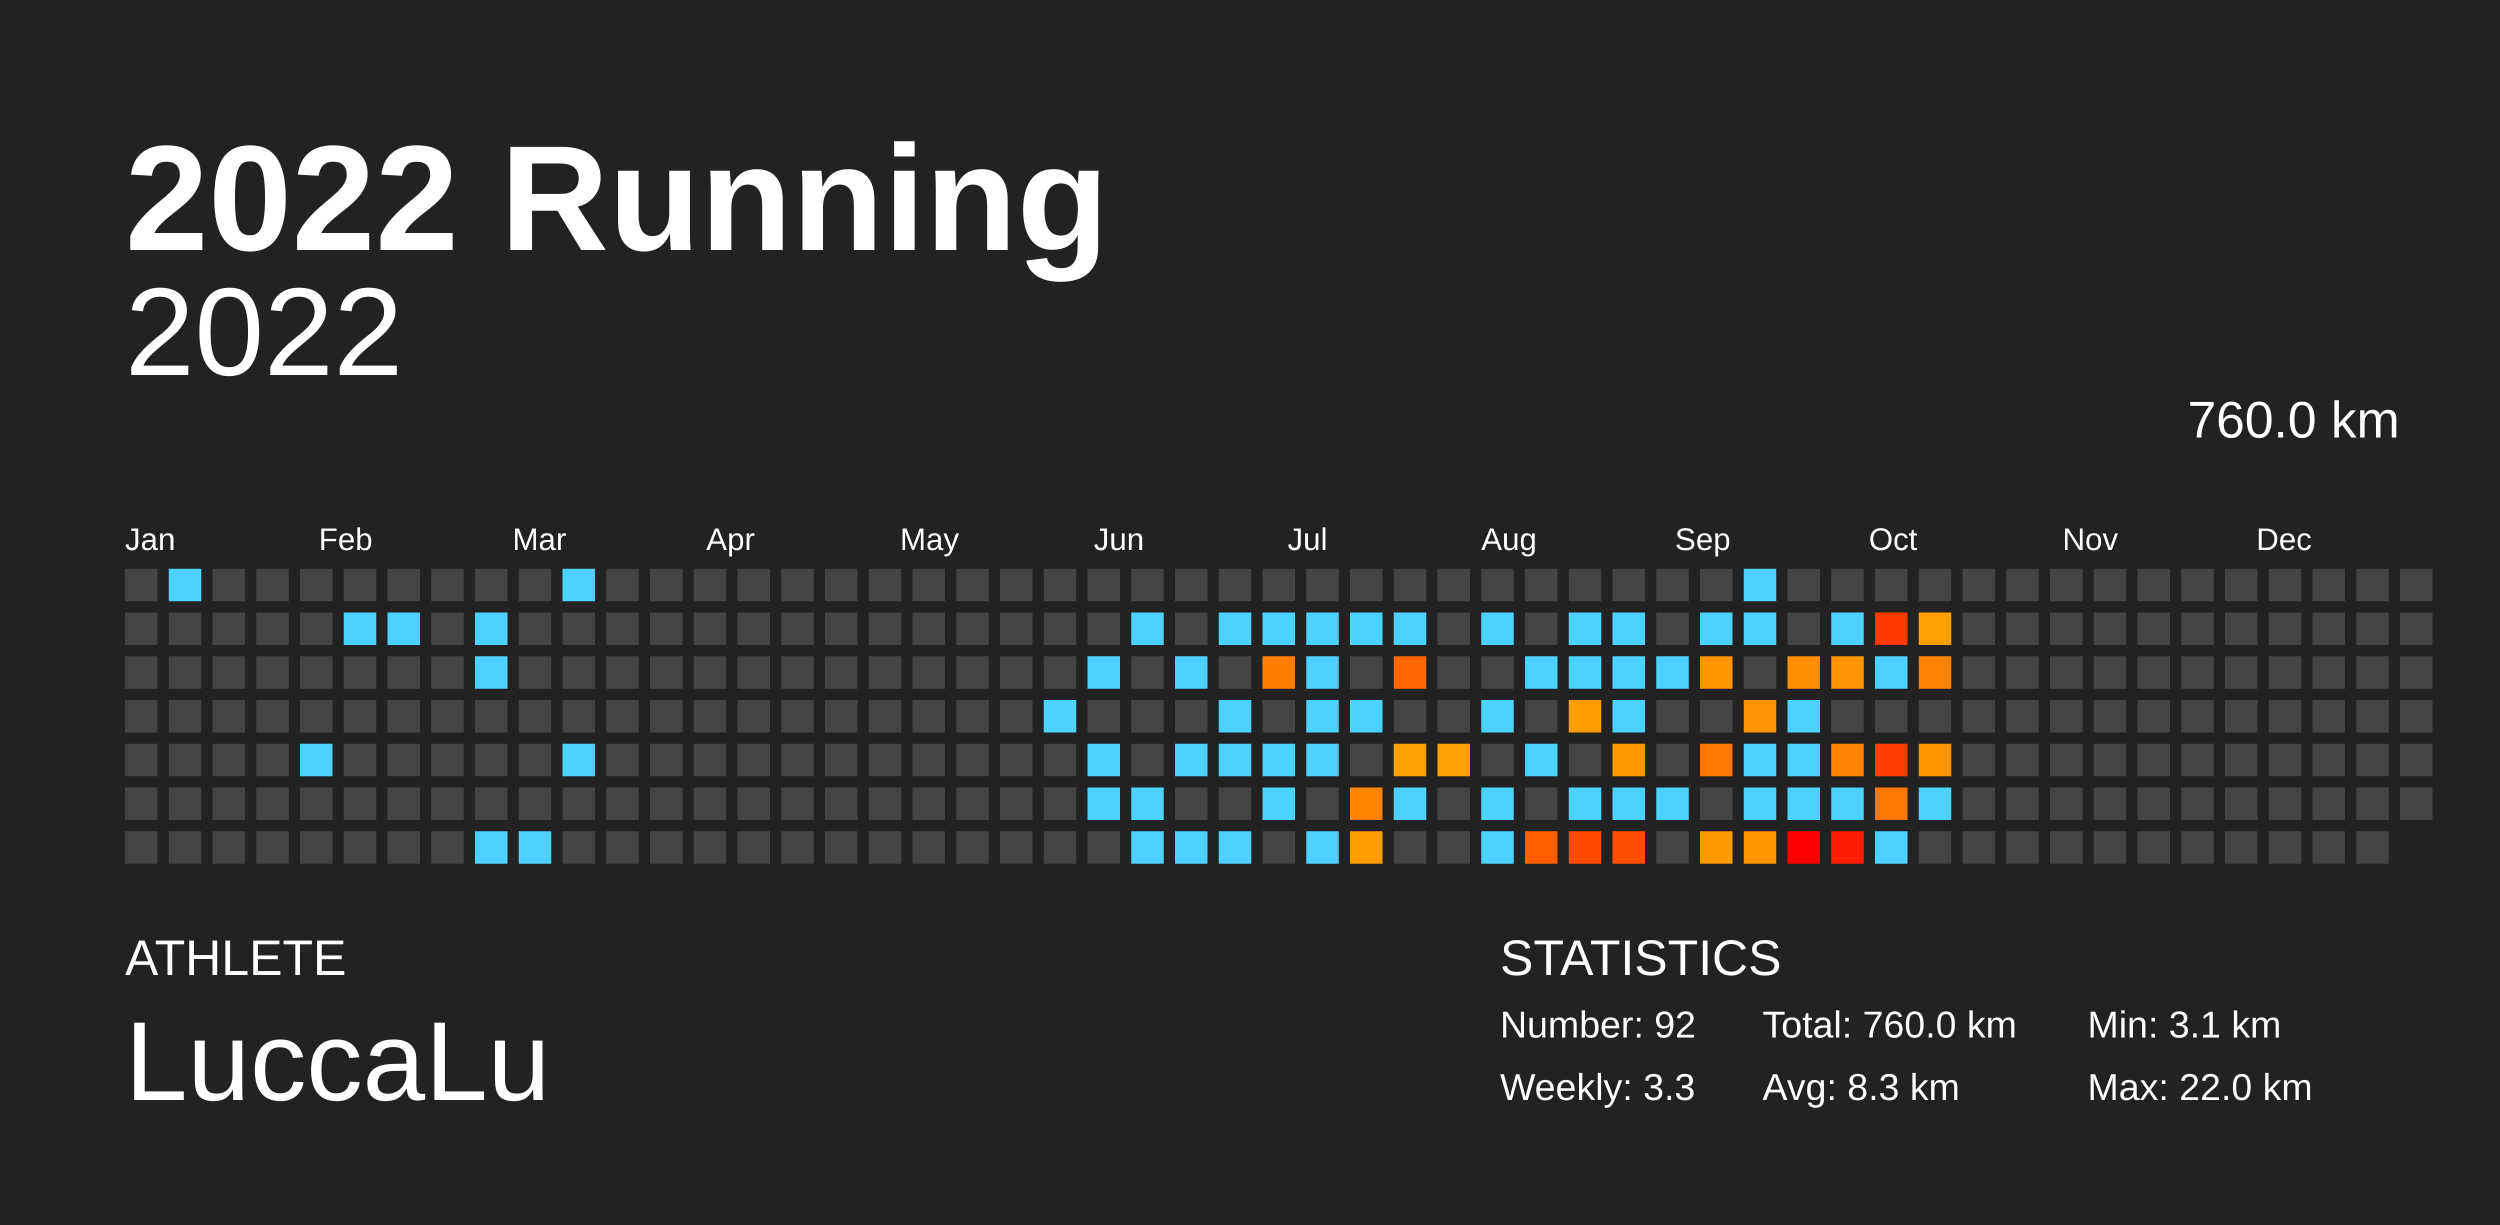
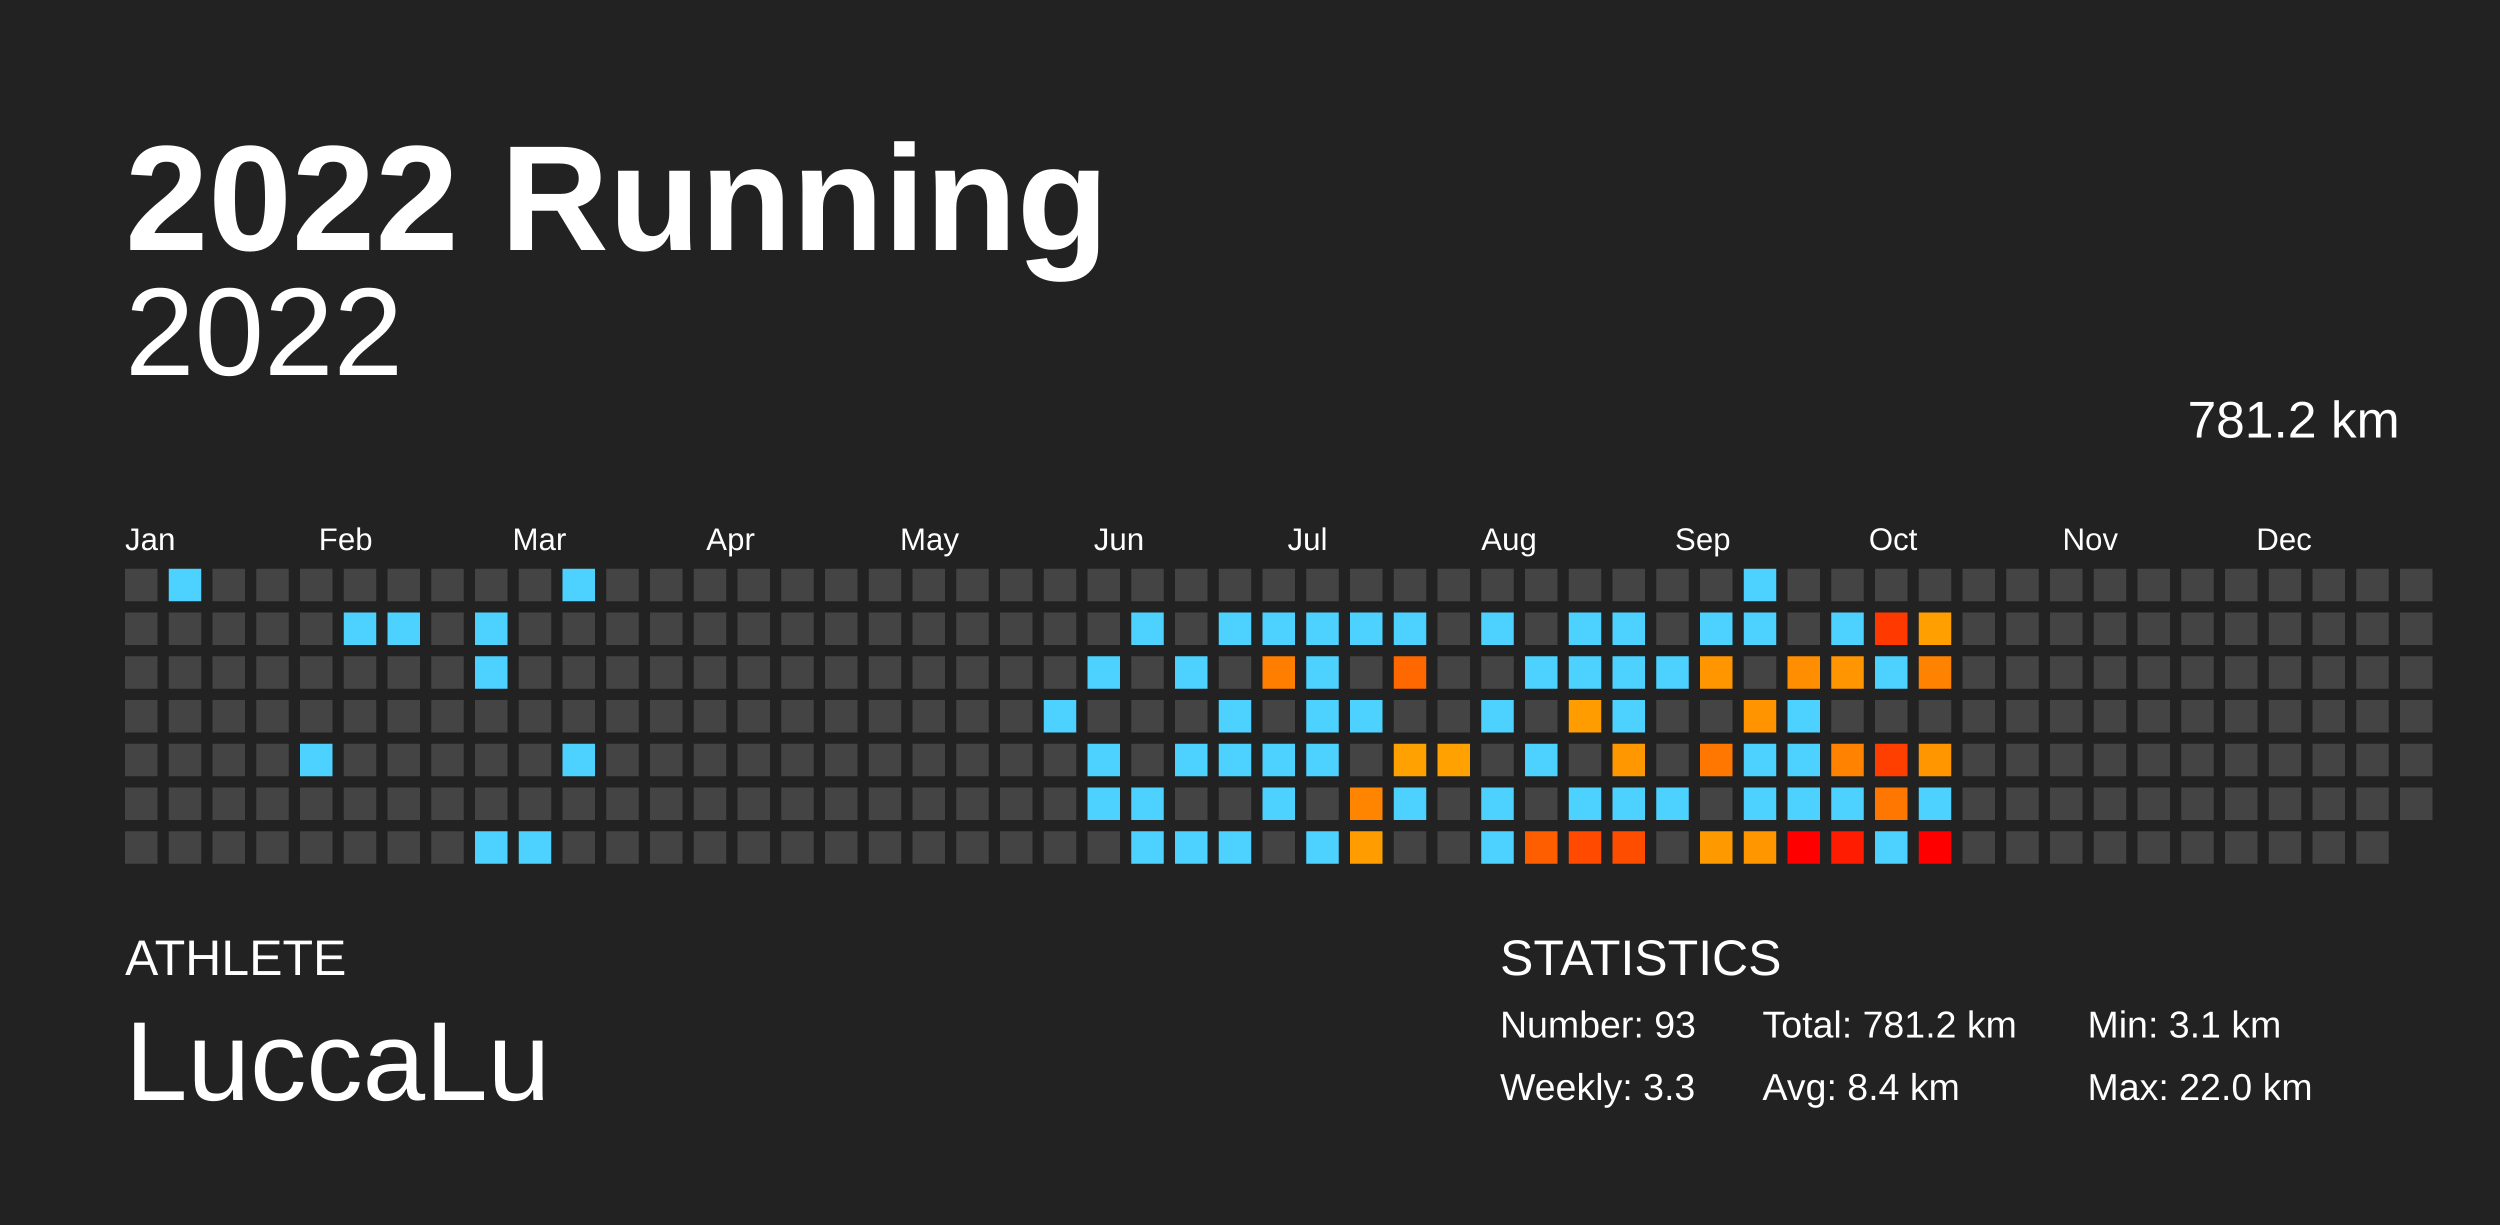
<svg xmlns="http://www.w3.org/2000/svg" baseProfile="full" height="98mm" version="1.1" viewBox="0,0,200,98" width="200mm">
  <defs />
  <rect fill="#222222" height="98" width="200" x="0" y="0" />
  <text fill="#FFFFFF" style="font-size:12px; font-family:Arial; font-weight:bold;" x="10" y="20">2022 Running</text>
  <text fill="#FFFFFF" style="font-size:4px; font-family:Arial" x="10" y="78">ATHLETE</text>
  <text fill="#FFFFFF" style="font-size:9px; font-family:Arial" x="10" y="88">LuccaLu</text>
  <text fill="#FFFFFF" style="font-size:4px; font-family:Arial" x="120" y="78">STATISTICS</text>
-   <text fill="#FFFFFF" style="font-size:3px; font-family:Arial" x="120" y="83">Number: 92</text>
+   <text fill="#FFFFFF" style="font-size:3px; font-family:Arial" x="120" y="83">Number: 93</text>
  <text fill="#FFFFFF" style="font-size:3px; font-family:Arial" x="120" y="88">Weekly: 3.3</text>
-   <text fill="#FFFFFF" style="font-size:3px; font-family:Arial" x="141" y="83">Total: 760.0 km</text>
-   <text fill="#FFFFFF" style="font-size:3px; font-family:Arial" x="141" y="88">Avg: 8.3 km</text>
+   <text fill="#FFFFFF" style="font-size:3px; font-family:Arial" x="141" y="83">Total: 781.2 km</text>
+   <text fill="#FFFFFF" style="font-size:3px; font-family:Arial" x="141" y="88">Avg: 8.4 km</text>
  <text fill="#FFFFFF" style="font-size:3px; font-family:Arial" x="167" y="83">Min: 3.1 km</text>
  <text fill="#FFFFFF" style="font-size:3px; font-family:Arial" x="167" y="88">Max: 22.0 km</text>
  <text alignment-baseline="hanging" fill="#FFFFFF" style="font-size:10.0px; font-family:Arial;" x="10" y="30">2022</text>
-   <text alignment-baseline="hanging" fill="#FFFFFF" style="font-size:4.125px; font-family:Arial;" x="175" y="35">760.0 km</text>
+   <text alignment-baseline="hanging" fill="#FFFFFF" style="font-size:4.125px; font-family:Arial;" x="175" y="35">781.2 km</text>
  <text fill="#FFFFFF" style="font-size:2.5px; font-family:Arial" x="10.0" y="44">Jan</text>
  <text fill="#FFFFFF" style="font-size:2.5px; font-family:Arial" x="25.5" y="44">Feb</text>
  <text fill="#FFFFFF" style="font-size:2.5px; font-family:Arial" x="41.0" y="44">Mar</text>
  <text fill="#FFFFFF" style="font-size:2.5px; font-family:Arial" x="56.5" y="44">Apr</text>
  <text fill="#FFFFFF" style="font-size:2.5px; font-family:Arial" x="72.0" y="44">May</text>
  <text fill="#FFFFFF" style="font-size:2.5px; font-family:Arial" x="87.5" y="44">Jun</text>
  <text fill="#FFFFFF" style="font-size:2.5px; font-family:Arial" x="103.0" y="44">Jul</text>
  <text fill="#FFFFFF" style="font-size:2.5px; font-family:Arial" x="118.5" y="44">Aug</text>
  <text fill="#FFFFFF" style="font-size:2.5px; font-family:Arial" x="134.0" y="44">Sep</text>
  <text fill="#FFFFFF" style="font-size:2.5px; font-family:Arial" x="149.5" y="44">Oct</text>
  <text fill="#FFFFFF" style="font-size:2.5px; font-family:Arial" x="165.0" y="44">Nov</text>
  <text fill="#FFFFFF" style="font-size:2.5px; font-family:Arial" x="180.5" y="44">Dec</text>
  <rect fill="#444444" height="2.6" width="2.6" x="10.0" y="45.5" />
  <rect fill="#444444" height="2.6" width="2.6" x="10.0" y="49.0" />
  <rect fill="#444444" height="2.6" width="2.6" x="10.0" y="52.5" />
  <rect fill="#444444" height="2.6" width="2.6" x="10.0" y="56.0" />
  <rect fill="#444444" height="2.6" width="2.6" x="10.0" y="59.5" />
  <rect fill="#444444" height="2.6" width="2.6" x="10.0" y="63.0" />
  <rect fill="#444444" height="2.6" width="2.6" x="10.0" y="66.5" />
  <rect fill="#4dd2ff" height="2.6" width="2.6" x="13.5" y="45.5" />
  <rect fill="#444444" height="2.6" width="2.6" x="13.5" y="49.0" />
  <rect fill="#444444" height="2.6" width="2.6" x="13.5" y="52.5" />
  <rect fill="#444444" height="2.6" width="2.6" x="13.5" y="56.0" />
  <rect fill="#444444" height="2.6" width="2.6" x="13.5" y="59.5" />
  <rect fill="#444444" height="2.6" width="2.6" x="13.5" y="63.0" />
  <rect fill="#444444" height="2.6" width="2.6" x="13.5" y="66.5" />
  <rect fill="#444444" height="2.6" width="2.6" x="17.0" y="45.5" />
  <rect fill="#444444" height="2.6" width="2.6" x="17.0" y="49.0" />
  <rect fill="#444444" height="2.6" width="2.6" x="17.0" y="52.5" />
  <rect fill="#444444" height="2.6" width="2.6" x="17.0" y="56.0" />
  <rect fill="#444444" height="2.6" width="2.6" x="17.0" y="59.5" />
  <rect fill="#444444" height="2.6" width="2.6" x="17.0" y="63.0" />
  <rect fill="#444444" height="2.6" width="2.6" x="17.0" y="66.5" />
  <rect fill="#444444" height="2.6" width="2.6" x="20.5" y="45.5" />
  <rect fill="#444444" height="2.6" width="2.6" x="20.5" y="49.0" />
  <rect fill="#444444" height="2.6" width="2.6" x="20.5" y="52.5" />
  <rect fill="#444444" height="2.6" width="2.6" x="20.5" y="56.0" />
  <rect fill="#444444" height="2.6" width="2.6" x="20.5" y="59.5" />
  <rect fill="#444444" height="2.6" width="2.6" x="20.5" y="63.0" />
  <rect fill="#444444" height="2.6" width="2.6" x="20.5" y="66.5" />
  <rect fill="#444444" height="2.6" width="2.6" x="24.0" y="45.5" />
  <rect fill="#444444" height="2.6" width="2.6" x="24.0" y="49.0" />
  <rect fill="#444444" height="2.6" width="2.6" x="24.0" y="52.5" />
  <rect fill="#444444" height="2.6" width="2.6" x="24.0" y="56.0" />
  <rect fill="#4dd2ff" height="2.6" width="2.6" x="24.0" y="59.5" />
  <rect fill="#444444" height="2.6" width="2.6" x="24.0" y="63.0" />
  <rect fill="#444444" height="2.6" width="2.6" x="24.0" y="66.5" />
  <rect fill="#444444" height="2.6" width="2.6" x="27.5" y="45.5" />
  <rect fill="#4dd2ff" height="2.6" width="2.6" x="27.5" y="49.0" />
  <rect fill="#444444" height="2.6" width="2.6" x="27.5" y="52.5" />
  <rect fill="#444444" height="2.6" width="2.6" x="27.5" y="56.0" />
  <rect fill="#444444" height="2.6" width="2.6" x="27.5" y="59.5" />
  <rect fill="#444444" height="2.6" width="2.6" x="27.5" y="63.0" />
  <rect fill="#444444" height="2.6" width="2.6" x="27.5" y="66.5" />
  <rect fill="#444444" height="2.6" width="2.6" x="31.0" y="45.5" />
  <rect fill="#4dd2ff" height="2.6" width="2.6" x="31.0" y="49.0" />
  <rect fill="#444444" height="2.6" width="2.6" x="31.0" y="52.5" />
  <rect fill="#444444" height="2.6" width="2.6" x="31.0" y="56.0" />
  <rect fill="#444444" height="2.6" width="2.6" x="31.0" y="59.5" />
  <rect fill="#444444" height="2.6" width="2.6" x="31.0" y="63.0" />
  <rect fill="#444444" height="2.6" width="2.6" x="31.0" y="66.5" />
  <rect fill="#444444" height="2.6" width="2.6" x="34.5" y="45.5" />
  <rect fill="#444444" height="2.6" width="2.6" x="34.5" y="49.0" />
  <rect fill="#444444" height="2.6" width="2.6" x="34.5" y="52.5" />
  <rect fill="#444444" height="2.6" width="2.6" x="34.5" y="56.0" />
  <rect fill="#444444" height="2.6" width="2.6" x="34.5" y="59.5" />
  <rect fill="#444444" height="2.6" width="2.6" x="34.5" y="63.0" />
  <rect fill="#444444" height="2.6" width="2.6" x="34.5" y="66.5" />
  <rect fill="#444444" height="2.6" width="2.6" x="38.0" y="45.5" />
  <rect fill="#4dd2ff" height="2.6" width="2.6" x="38.0" y="49.0" />
  <rect fill="#4dd2ff" height="2.6" width="2.6" x="38.0" y="52.5" />
  <rect fill="#444444" height="2.6" width="2.6" x="38.0" y="56.0" />
  <rect fill="#444444" height="2.6" width="2.6" x="38.0" y="59.5" />
  <rect fill="#444444" height="2.6" width="2.6" x="38.0" y="63.0" />
  <rect fill="#4dd2ff" height="2.6" width="2.6" x="38.0" y="66.5" />
  <rect fill="#444444" height="2.6" width="2.6" x="41.5" y="45.5" />
  <rect fill="#444444" height="2.6" width="2.6" x="41.5" y="49.0" />
  <rect fill="#444444" height="2.6" width="2.6" x="41.5" y="52.5" />
  <rect fill="#444444" height="2.6" width="2.6" x="41.5" y="56.0" />
  <rect fill="#444444" height="2.6" width="2.6" x="41.5" y="59.5" />
  <rect fill="#444444" height="2.6" width="2.6" x="41.5" y="63.0" />
  <rect fill="#4dd2ff" height="2.6" width="2.6" x="41.5" y="66.5" />
  <rect fill="#4dd2ff" height="2.6" width="2.6" x="45.0" y="45.5" />
  <rect fill="#444444" height="2.6" width="2.6" x="45.0" y="49.0" />
  <rect fill="#444444" height="2.6" width="2.6" x="45.0" y="52.5" />
  <rect fill="#444444" height="2.6" width="2.6" x="45.0" y="56.0" />
  <rect fill="#4dd2ff" height="2.6" width="2.6" x="45.0" y="59.5" />
  <rect fill="#444444" height="2.6" width="2.6" x="45.0" y="63.0" />
  <rect fill="#444444" height="2.6" width="2.6" x="45.0" y="66.5" />
  <rect fill="#444444" height="2.6" width="2.6" x="48.5" y="45.5" />
  <rect fill="#444444" height="2.6" width="2.6" x="48.5" y="49.0" />
  <rect fill="#444444" height="2.6" width="2.6" x="48.5" y="52.5" />
  <rect fill="#444444" height="2.6" width="2.6" x="48.5" y="56.0" />
  <rect fill="#444444" height="2.6" width="2.6" x="48.5" y="59.5" />
  <rect fill="#444444" height="2.6" width="2.6" x="48.5" y="63.0" />
  <rect fill="#444444" height="2.6" width="2.6" x="48.5" y="66.5" />
  <rect fill="#444444" height="2.6" width="2.6" x="52.0" y="45.5" />
  <rect fill="#444444" height="2.6" width="2.6" x="52.0" y="49.0" />
  <rect fill="#444444" height="2.6" width="2.6" x="52.0" y="52.5" />
  <rect fill="#444444" height="2.6" width="2.6" x="52.0" y="56.0" />
  <rect fill="#444444" height="2.6" width="2.6" x="52.0" y="59.5" />
  <rect fill="#444444" height="2.6" width="2.6" x="52.0" y="63.0" />
  <rect fill="#444444" height="2.6" width="2.6" x="52.0" y="66.5" />
  <rect fill="#444444" height="2.6" width="2.6" x="55.5" y="45.5" />
  <rect fill="#444444" height="2.6" width="2.6" x="55.5" y="49.0" />
  <rect fill="#444444" height="2.6" width="2.6" x="55.5" y="52.5" />
  <rect fill="#444444" height="2.6" width="2.6" x="55.5" y="56.0" />
  <rect fill="#444444" height="2.6" width="2.6" x="55.5" y="59.5" />
  <rect fill="#444444" height="2.6" width="2.6" x="55.5" y="63.0" />
  <rect fill="#444444" height="2.6" width="2.6" x="55.5" y="66.5" />
  <rect fill="#444444" height="2.6" width="2.6" x="59.0" y="45.5" />
  <rect fill="#444444" height="2.6" width="2.6" x="59.0" y="49.0" />
  <rect fill="#444444" height="2.6" width="2.6" x="59.0" y="52.5" />
  <rect fill="#444444" height="2.6" width="2.6" x="59.0" y="56.0" />
  <rect fill="#444444" height="2.6" width="2.6" x="59.0" y="59.5" />
  <rect fill="#444444" height="2.6" width="2.6" x="59.0" y="63.0" />
  <rect fill="#444444" height="2.6" width="2.6" x="59.0" y="66.5" />
  <rect fill="#444444" height="2.6" width="2.6" x="62.5" y="45.5" />
  <rect fill="#444444" height="2.6" width="2.6" x="62.5" y="49.0" />
  <rect fill="#444444" height="2.6" width="2.6" x="62.5" y="52.5" />
  <rect fill="#444444" height="2.6" width="2.6" x="62.5" y="56.0" />
  <rect fill="#444444" height="2.6" width="2.6" x="62.5" y="59.5" />
  <rect fill="#444444" height="2.6" width="2.6" x="62.5" y="63.0" />
  <rect fill="#444444" height="2.6" width="2.6" x="62.5" y="66.5" />
  <rect fill="#444444" height="2.6" width="2.6" x="66.0" y="45.5" />
  <rect fill="#444444" height="2.6" width="2.6" x="66.0" y="49.0" />
  <rect fill="#444444" height="2.6" width="2.6" x="66.0" y="52.5" />
  <rect fill="#444444" height="2.6" width="2.6" x="66.0" y="56.0" />
  <rect fill="#444444" height="2.6" width="2.6" x="66.0" y="59.5" />
  <rect fill="#444444" height="2.6" width="2.6" x="66.0" y="63.0" />
  <rect fill="#444444" height="2.6" width="2.6" x="66.0" y="66.5" />
  <rect fill="#444444" height="2.6" width="2.6" x="69.5" y="45.5" />
  <rect fill="#444444" height="2.6" width="2.6" x="69.5" y="49.0" />
  <rect fill="#444444" height="2.6" width="2.6" x="69.5" y="52.5" />
  <rect fill="#444444" height="2.6" width="2.6" x="69.5" y="56.0" />
  <rect fill="#444444" height="2.6" width="2.6" x="69.5" y="59.5" />
  <rect fill="#444444" height="2.6" width="2.6" x="69.5" y="63.0" />
  <rect fill="#444444" height="2.6" width="2.6" x="69.5" y="66.5" />
  <rect fill="#444444" height="2.6" width="2.6" x="73.0" y="45.5" />
  <rect fill="#444444" height="2.6" width="2.6" x="73.0" y="49.0" />
  <rect fill="#444444" height="2.6" width="2.6" x="73.0" y="52.5" />
  <rect fill="#444444" height="2.6" width="2.6" x="73.0" y="56.0" />
  <rect fill="#444444" height="2.6" width="2.6" x="73.0" y="59.5" />
  <rect fill="#444444" height="2.6" width="2.6" x="73.0" y="63.0" />
  <rect fill="#444444" height="2.6" width="2.6" x="73.0" y="66.5" />
  <rect fill="#444444" height="2.6" width="2.6" x="76.5" y="45.5" />
  <rect fill="#444444" height="2.6" width="2.6" x="76.5" y="49.0" />
  <rect fill="#444444" height="2.6" width="2.6" x="76.5" y="52.5" />
  <rect fill="#444444" height="2.6" width="2.6" x="76.5" y="56.0" />
  <rect fill="#444444" height="2.6" width="2.6" x="76.5" y="59.5" />
  <rect fill="#444444" height="2.6" width="2.6" x="76.5" y="63.0" />
  <rect fill="#444444" height="2.6" width="2.6" x="76.5" y="66.5" />
  <rect fill="#444444" height="2.6" width="2.6" x="80.0" y="45.5" />
  <rect fill="#444444" height="2.6" width="2.6" x="80.0" y="49.0" />
  <rect fill="#444444" height="2.6" width="2.6" x="80.0" y="52.5" />
  <rect fill="#444444" height="2.6" width="2.6" x="80.0" y="56.0" />
  <rect fill="#444444" height="2.6" width="2.6" x="80.0" y="59.5" />
  <rect fill="#444444" height="2.6" width="2.6" x="80.0" y="63.0" />
  <rect fill="#444444" height="2.6" width="2.6" x="80.0" y="66.5" />
  <rect fill="#444444" height="2.6" width="2.6" x="83.5" y="45.5" />
  <rect fill="#444444" height="2.6" width="2.6" x="83.5" y="49.0" />
  <rect fill="#444444" height="2.6" width="2.6" x="83.5" y="52.5" />
  <rect fill="#4dd2ff" height="2.6" width="2.6" x="83.5" y="56.0" />
  <rect fill="#444444" height="2.6" width="2.6" x="83.5" y="59.5" />
  <rect fill="#444444" height="2.6" width="2.6" x="83.5" y="63.0" />
  <rect fill="#444444" height="2.6" width="2.6" x="83.5" y="66.5" />
  <rect fill="#444444" height="2.6" width="2.6" x="87.0" y="45.5" />
  <rect fill="#444444" height="2.6" width="2.6" x="87.0" y="49.0" />
  <rect fill="#4dd2ff" height="2.6" width="2.6" x="87.0" y="52.5" />
  <rect fill="#444444" height="2.6" width="2.6" x="87.0" y="56.0" />
  <rect fill="#4dd2ff" height="2.6" width="2.6" x="87.0" y="59.5" />
  <rect fill="#4dd2ff" height="2.6" width="2.6" x="87.0" y="63.0" />
  <rect fill="#444444" height="2.6" width="2.6" x="87.0" y="66.5" />
  <rect fill="#444444" height="2.6" width="2.6" x="90.5" y="45.5" />
  <rect fill="#4dd2ff" height="2.6" width="2.6" x="90.5" y="49.0" />
  <rect fill="#444444" height="2.6" width="2.6" x="90.5" y="52.5" />
  <rect fill="#444444" height="2.6" width="2.6" x="90.5" y="56.0" />
  <rect fill="#444444" height="2.6" width="2.6" x="90.5" y="59.5" />
  <rect fill="#4dd2ff" height="2.6" width="2.6" x="90.5" y="63.0" />
  <rect fill="#4dd2ff" height="2.6" width="2.6" x="90.5" y="66.5" />
  <rect fill="#444444" height="2.6" width="2.6" x="94.0" y="45.5" />
  <rect fill="#444444" height="2.6" width="2.6" x="94.0" y="49.0" />
  <rect fill="#4dd2ff" height="2.6" width="2.6" x="94.0" y="52.5" />
  <rect fill="#444444" height="2.6" width="2.6" x="94.0" y="56.0" />
  <rect fill="#4dd2ff" height="2.6" width="2.6" x="94.0" y="59.5" />
  <rect fill="#444444" height="2.6" width="2.6" x="94.0" y="63.0" />
  <rect fill="#4dd2ff" height="2.6" width="2.6" x="94.0" y="66.5" />
  <rect fill="#444444" height="2.6" width="2.6" x="97.5" y="45.5" />
  <rect fill="#4dd2ff" height="2.6" width="2.6" x="97.5" y="49.0" />
  <rect fill="#444444" height="2.6" width="2.6" x="97.5" y="52.5" />
  <rect fill="#4dd2ff" height="2.6" width="2.6" x="97.5" y="56.0" />
  <rect fill="#4dd2ff" height="2.6" width="2.6" x="97.5" y="59.5" />
  <rect fill="#444444" height="2.6" width="2.6" x="97.5" y="63.0" />
  <rect fill="#4dd2ff" height="2.6" width="2.6" x="97.5" y="66.5" />
  <rect fill="#444444" height="2.6" width="2.6" x="101.0" y="45.5" />
  <rect fill="#4dd2ff" height="2.6" width="2.6" x="101.0" y="49.0" />
  <rect fill="#ff7e00" height="2.6" width="2.6" x="101.0" y="52.5" />
  <rect fill="#444444" height="2.6" width="2.6" x="101.0" y="56.0" />
  <rect fill="#4dd2ff" height="2.6" width="2.6" x="101.0" y="59.5" />
  <rect fill="#4dd2ff" height="2.6" width="2.6" x="101.0" y="63.0" />
  <rect fill="#444444" height="2.6" width="2.6" x="101.0" y="66.5" />
  <rect fill="#444444" height="2.6" width="2.6" x="104.5" y="45.5" />
  <rect fill="#4dd2ff" height="2.6" width="2.6" x="104.5" y="49.0" />
  <rect fill="#4dd2ff" height="2.6" width="2.6" x="104.5" y="52.5" />
  <rect fill="#4dd2ff" height="2.6" width="2.6" x="104.5" y="56.0" />
  <rect fill="#4dd2ff" height="2.6" width="2.6" x="104.5" y="59.5" />
  <rect fill="#444444" height="2.6" width="2.6" x="104.5" y="63.0" />
  <rect fill="#4dd2ff" height="2.6" width="2.6" x="104.5" y="66.5" />
  <rect fill="#444444" height="2.6" width="2.6" x="108.0" y="45.5" />
  <rect fill="#4dd2ff" height="2.6" width="2.6" x="108.0" y="49.0" />
  <rect fill="#444444" height="2.6" width="2.6" x="108.0" y="52.5" />
  <rect fill="#4dd2ff" height="2.6" width="2.6" x="108.0" y="56.0" />
  <rect fill="#444444" height="2.6" width="2.6" x="108.0" y="59.5" />
  <rect fill="#ff8400" height="2.6" width="2.6" x="108.0" y="63.0" />
  <rect fill="#ff9d00" height="2.6" width="2.6" x="108.0" y="66.5" />
  <rect fill="#444444" height="2.6" width="2.6" x="111.5" y="45.5" />
  <rect fill="#4dd2ff" height="2.6" width="2.6" x="111.5" y="49.0" />
  <rect fill="#ff6800" height="2.6" width="2.6" x="111.5" y="52.5" />
  <rect fill="#444444" height="2.6" width="2.6" x="111.5" y="56.0" />
  <rect fill="#ffa100" height="2.6" width="2.6" x="111.5" y="59.5" />
  <rect fill="#4dd2ff" height="2.6" width="2.6" x="111.5" y="63.0" />
  <rect fill="#444444" height="2.6" width="2.6" x="111.5" y="66.5" />
  <rect fill="#444444" height="2.6" width="2.6" x="115.0" y="45.5" />
  <rect fill="#444444" height="2.6" width="2.6" x="115.0" y="49.0" />
  <rect fill="#444444" height="2.6" width="2.6" x="115.0" y="52.5" />
  <rect fill="#444444" height="2.6" width="2.6" x="115.0" y="56.0" />
  <rect fill="#ffa100" height="2.6" width="2.6" x="115.0" y="59.5" />
  <rect fill="#444444" height="2.6" width="2.6" x="115.0" y="63.0" />
  <rect fill="#444444" height="2.6" width="2.6" x="115.0" y="66.5" />
  <rect fill="#444444" height="2.6" width="2.6" x="118.5" y="45.5" />
  <rect fill="#4dd2ff" height="2.6" width="2.6" x="118.5" y="49.0" />
  <rect fill="#444444" height="2.6" width="2.6" x="118.5" y="52.5" />
  <rect fill="#4dd2ff" height="2.6" width="2.6" x="118.5" y="56.0" />
  <rect fill="#444444" height="2.6" width="2.6" x="118.5" y="59.5" />
  <rect fill="#4dd2ff" height="2.6" width="2.6" x="118.5" y="63.0" />
  <rect fill="#4dd2ff" height="2.6" width="2.6" x="118.5" y="66.5" />
  <rect fill="#444444" height="2.6" width="2.6" x="122.0" y="45.5" />
  <rect fill="#444444" height="2.6" width="2.6" x="122.0" y="49.0" />
  <rect fill="#4dd2ff" height="2.6" width="2.6" x="122.0" y="52.5" />
  <rect fill="#444444" height="2.6" width="2.6" x="122.0" y="56.0" />
  <rect fill="#4dd2ff" height="2.6" width="2.6" x="122.0" y="59.5" />
  <rect fill="#444444" height="2.6" width="2.6" x="122.0" y="63.0" />
  <rect fill="#ff5e00" height="2.6" width="2.6" x="122.0" y="66.5" />
  <rect fill="#444444" height="2.6" width="2.6" x="125.5" y="45.5" />
  <rect fill="#4dd2ff" height="2.6" width="2.6" x="125.5" y="49.0" />
  <rect fill="#4dd2ff" height="2.6" width="2.6" x="125.5" y="52.5" />
  <rect fill="#ff9c00" height="2.6" width="2.6" x="125.5" y="56.0" />
  <rect fill="#444444" height="2.6" width="2.6" x="125.5" y="59.5" />
  <rect fill="#4dd2ff" height="2.6" width="2.6" x="125.5" y="63.0" />
  <rect fill="#ff4a00" height="2.6" width="2.6" x="125.5" y="66.5" />
  <rect fill="#444444" height="2.6" width="2.6" x="129.0" y="45.5" />
  <rect fill="#4dd2ff" height="2.6" width="2.6" x="129.0" y="49.0" />
  <rect fill="#4dd2ff" height="2.6" width="2.6" x="129.0" y="52.5" />
  <rect fill="#4dd2ff" height="2.6" width="2.6" x="129.0" y="56.0" />
  <rect fill="#ff9700" height="2.6" width="2.6" x="129.0" y="59.5" />
  <rect fill="#4dd2ff" height="2.6" width="2.6" x="129.0" y="63.0" />
  <rect fill="#ff4d00" height="2.6" width="2.6" x="129.0" y="66.5" />
  <rect fill="#444444" height="2.6" width="2.6" x="132.5" y="45.5" />
  <rect fill="#444444" height="2.6" width="2.6" x="132.5" y="49.0" />
  <rect fill="#4dd2ff" height="2.6" width="2.6" x="132.5" y="52.5" />
  <rect fill="#444444" height="2.6" width="2.6" x="132.5" y="56.0" />
  <rect fill="#444444" height="2.6" width="2.6" x="132.5" y="59.5" />
  <rect fill="#4dd2ff" height="2.6" width="2.6" x="132.5" y="63.0" />
  <rect fill="#444444" height="2.6" width="2.6" x="132.5" y="66.5" />
  <rect fill="#444444" height="2.6" width="2.6" x="136.0" y="45.5" />
  <rect fill="#4dd2ff" height="2.6" width="2.6" x="136.0" y="49.0" />
  <rect fill="#ff9600" height="2.6" width="2.6" x="136.0" y="52.5" />
  <rect fill="#444444" height="2.6" width="2.6" x="136.0" y="56.0" />
  <rect fill="#ff7700" height="2.6" width="2.6" x="136.0" y="59.5" />
  <rect fill="#444444" height="2.6" width="2.6" x="136.0" y="63.0" />
  <rect fill="#ff9900" height="2.6" width="2.6" x="136.0" y="66.5" />
  <rect fill="#4dd2ff" height="2.6" width="2.6" x="139.5" y="45.5" />
  <rect fill="#4dd2ff" height="2.6" width="2.6" x="139.5" y="49.0" />
  <rect fill="#444444" height="2.6" width="2.6" x="139.5" y="52.5" />
  <rect fill="#ff9400" height="2.6" width="2.6" x="139.5" y="56.0" />
  <rect fill="#4dd2ff" height="2.6" width="2.6" x="139.5" y="59.5" />
  <rect fill="#4dd2ff" height="2.6" width="2.6" x="139.5" y="63.0" />
  <rect fill="#ff9600" height="2.6" width="2.6" x="139.5" y="66.5" />
  <rect fill="#444444" height="2.6" width="2.6" x="143.0" y="45.5" />
  <rect fill="#444444" height="2.6" width="2.6" x="143.0" y="49.0" />
  <rect fill="#ff8e00" height="2.6" width="2.6" x="143.0" y="52.5" />
  <rect fill="#4dd2ff" height="2.6" width="2.6" x="143.0" y="56.0" />
  <rect fill="#4dd2ff" height="2.6" width="2.6" x="143.0" y="59.5" />
  <rect fill="#4dd2ff" height="2.6" width="2.6" x="143.0" y="63.0" />
  <rect fill="red" height="2.6" width="2.6" x="143.0" y="66.5" />
  <rect fill="#444444" height="2.6" width="2.6" x="146.5" y="45.5" />
  <rect fill="#4dd2ff" height="2.6" width="2.6" x="146.5" y="49.0" />
  <rect fill="#ff9500" height="2.6" width="2.6" x="146.5" y="52.5" />
  <rect fill="#444444" height="2.6" width="2.6" x="146.5" y="56.0" />
  <rect fill="#ff8300" height="2.6" width="2.6" x="146.5" y="59.5" />
  <rect fill="#4dd2ff" height="2.6" width="2.6" x="146.5" y="63.0" />
  <rect fill="#ff1c00" height="2.6" width="2.6" x="146.5" y="66.5" />
  <rect fill="#444444" height="2.6" width="2.6" x="150.0" y="45.5" />
  <rect fill="#ff3900" height="2.6" width="2.6" x="150.0" y="49.0" />
  <rect fill="#4dd2ff" height="2.6" width="2.6" x="150.0" y="52.5" />
  <rect fill="#444444" height="2.6" width="2.6" x="150.0" y="56.0" />
  <rect fill="#ff3f00" height="2.6" width="2.6" x="150.0" y="59.5" />
  <rect fill="#ff7700" height="2.6" width="2.6" x="150.0" y="63.0" />
  <rect fill="#4dd2ff" height="2.6" width="2.6" x="150.0" y="66.5" />
  <rect fill="#444444" height="2.6" width="2.6" x="153.5" y="45.5" />
  <rect fill="#ff9f00" height="2.6" width="2.6" x="153.5" y="49.0" />
  <rect fill="#ff8300" height="2.6" width="2.6" x="153.5" y="52.5" />
  <rect fill="#444444" height="2.6" width="2.6" x="153.5" y="56.0" />
  <rect fill="#ff9600" height="2.6" width="2.6" x="153.5" y="59.5" />
  <rect fill="#4dd2ff" height="2.6" width="2.6" x="153.5" y="63.0" />
-   <rect fill="#444444" height="2.6" width="2.6" x="153.5" y="66.5" />
+   <rect fill="red" height="2.6" width="2.6" x="153.5" y="66.5" />
  <rect fill="#444444" height="2.6" width="2.6" x="157.0" y="45.5" />
  <rect fill="#444444" height="2.6" width="2.6" x="157.0" y="49.0" />
  <rect fill="#444444" height="2.6" width="2.6" x="157.0" y="52.5" />
  <rect fill="#444444" height="2.6" width="2.6" x="157.0" y="56.0" />
  <rect fill="#444444" height="2.6" width="2.6" x="157.0" y="59.5" />
  <rect fill="#444444" height="2.6" width="2.6" x="157.0" y="63.0" />
  <rect fill="#444444" height="2.6" width="2.6" x="157.0" y="66.5" />
  <rect fill="#444444" height="2.6" width="2.6" x="160.5" y="45.5" />
  <rect fill="#444444" height="2.6" width="2.6" x="160.5" y="49.0" />
  <rect fill="#444444" height="2.6" width="2.6" x="160.5" y="52.5" />
  <rect fill="#444444" height="2.6" width="2.6" x="160.5" y="56.0" />
  <rect fill="#444444" height="2.6" width="2.6" x="160.5" y="59.5" />
  <rect fill="#444444" height="2.6" width="2.6" x="160.5" y="63.0" />
  <rect fill="#444444" height="2.6" width="2.6" x="160.5" y="66.5" />
  <rect fill="#444444" height="2.6" width="2.6" x="164.0" y="45.5" />
  <rect fill="#444444" height="2.6" width="2.6" x="164.0" y="49.0" />
  <rect fill="#444444" height="2.6" width="2.6" x="164.0" y="52.5" />
  <rect fill="#444444" height="2.6" width="2.6" x="164.0" y="56.0" />
  <rect fill="#444444" height="2.6" width="2.6" x="164.0" y="59.5" />
  <rect fill="#444444" height="2.6" width="2.6" x="164.0" y="63.0" />
  <rect fill="#444444" height="2.6" width="2.6" x="164.0" y="66.5" />
  <rect fill="#444444" height="2.6" width="2.6" x="167.5" y="45.5" />
  <rect fill="#444444" height="2.6" width="2.6" x="167.5" y="49.0" />
  <rect fill="#444444" height="2.6" width="2.6" x="167.5" y="52.5" />
  <rect fill="#444444" height="2.6" width="2.6" x="167.5" y="56.0" />
  <rect fill="#444444" height="2.6" width="2.6" x="167.5" y="59.5" />
  <rect fill="#444444" height="2.6" width="2.6" x="167.5" y="63.0" />
  <rect fill="#444444" height="2.6" width="2.6" x="167.5" y="66.5" />
  <rect fill="#444444" height="2.6" width="2.6" x="171.0" y="45.5" />
  <rect fill="#444444" height="2.6" width="2.6" x="171.0" y="49.0" />
  <rect fill="#444444" height="2.6" width="2.6" x="171.0" y="52.5" />
  <rect fill="#444444" height="2.6" width="2.6" x="171.0" y="56.0" />
  <rect fill="#444444" height="2.6" width="2.6" x="171.0" y="59.5" />
  <rect fill="#444444" height="2.6" width="2.6" x="171.0" y="63.0" />
  <rect fill="#444444" height="2.6" width="2.6" x="171.0" y="66.5" />
  <rect fill="#444444" height="2.6" width="2.6" x="174.5" y="45.5" />
  <rect fill="#444444" height="2.6" width="2.6" x="174.5" y="49.0" />
  <rect fill="#444444" height="2.6" width="2.6" x="174.5" y="52.5" />
  <rect fill="#444444" height="2.6" width="2.6" x="174.5" y="56.0" />
  <rect fill="#444444" height="2.6" width="2.6" x="174.5" y="59.5" />
  <rect fill="#444444" height="2.6" width="2.6" x="174.5" y="63.0" />
  <rect fill="#444444" height="2.6" width="2.6" x="174.5" y="66.5" />
  <rect fill="#444444" height="2.6" width="2.6" x="178.0" y="45.5" />
  <rect fill="#444444" height="2.6" width="2.6" x="178.0" y="49.0" />
  <rect fill="#444444" height="2.6" width="2.6" x="178.0" y="52.5" />
  <rect fill="#444444" height="2.6" width="2.6" x="178.0" y="56.0" />
  <rect fill="#444444" height="2.6" width="2.6" x="178.0" y="59.5" />
  <rect fill="#444444" height="2.6" width="2.6" x="178.0" y="63.0" />
  <rect fill="#444444" height="2.6" width="2.6" x="178.0" y="66.5" />
  <rect fill="#444444" height="2.6" width="2.6" x="181.5" y="45.5" />
  <rect fill="#444444" height="2.6" width="2.6" x="181.5" y="49.0" />
  <rect fill="#444444" height="2.6" width="2.6" x="181.5" y="52.5" />
  <rect fill="#444444" height="2.6" width="2.6" x="181.5" y="56.0" />
  <rect fill="#444444" height="2.6" width="2.6" x="181.5" y="59.5" />
  <rect fill="#444444" height="2.6" width="2.6" x="181.5" y="63.0" />
  <rect fill="#444444" height="2.6" width="2.6" x="181.5" y="66.5" />
  <rect fill="#444444" height="2.6" width="2.6" x="185.0" y="45.5" />
  <rect fill="#444444" height="2.6" width="2.6" x="185.0" y="49.0" />
  <rect fill="#444444" height="2.6" width="2.6" x="185.0" y="52.5" />
  <rect fill="#444444" height="2.6" width="2.6" x="185.0" y="56.0" />
  <rect fill="#444444" height="2.6" width="2.6" x="185.0" y="59.5" />
  <rect fill="#444444" height="2.6" width="2.6" x="185.0" y="63.0" />
  <rect fill="#444444" height="2.6" width="2.6" x="185.0" y="66.5" />
  <rect fill="#444444" height="2.6" width="2.6" x="188.5" y="45.5" />
  <rect fill="#444444" height="2.6" width="2.6" x="188.5" y="49.0" />
  <rect fill="#444444" height="2.6" width="2.6" x="188.5" y="52.5" />
  <rect fill="#444444" height="2.6" width="2.6" x="188.5" y="56.0" />
  <rect fill="#444444" height="2.6" width="2.6" x="188.5" y="59.5" />
  <rect fill="#444444" height="2.6" width="2.6" x="188.5" y="63.0" />
  <rect fill="#444444" height="2.6" width="2.6" x="188.5" y="66.5" />
  <rect fill="#444444" height="2.6" width="2.6" x="192.0" y="45.5" />
  <rect fill="#444444" height="2.6" width="2.6" x="192.0" y="49.0" />
  <rect fill="#444444" height="2.6" width="2.6" x="192.0" y="52.5" />
  <rect fill="#444444" height="2.6" width="2.6" x="192.0" y="56.0" />
  <rect fill="#444444" height="2.6" width="2.6" x="192.0" y="59.5" />
  <rect fill="#444444" height="2.6" width="2.6" x="192.0" y="63.0" />
</svg>
